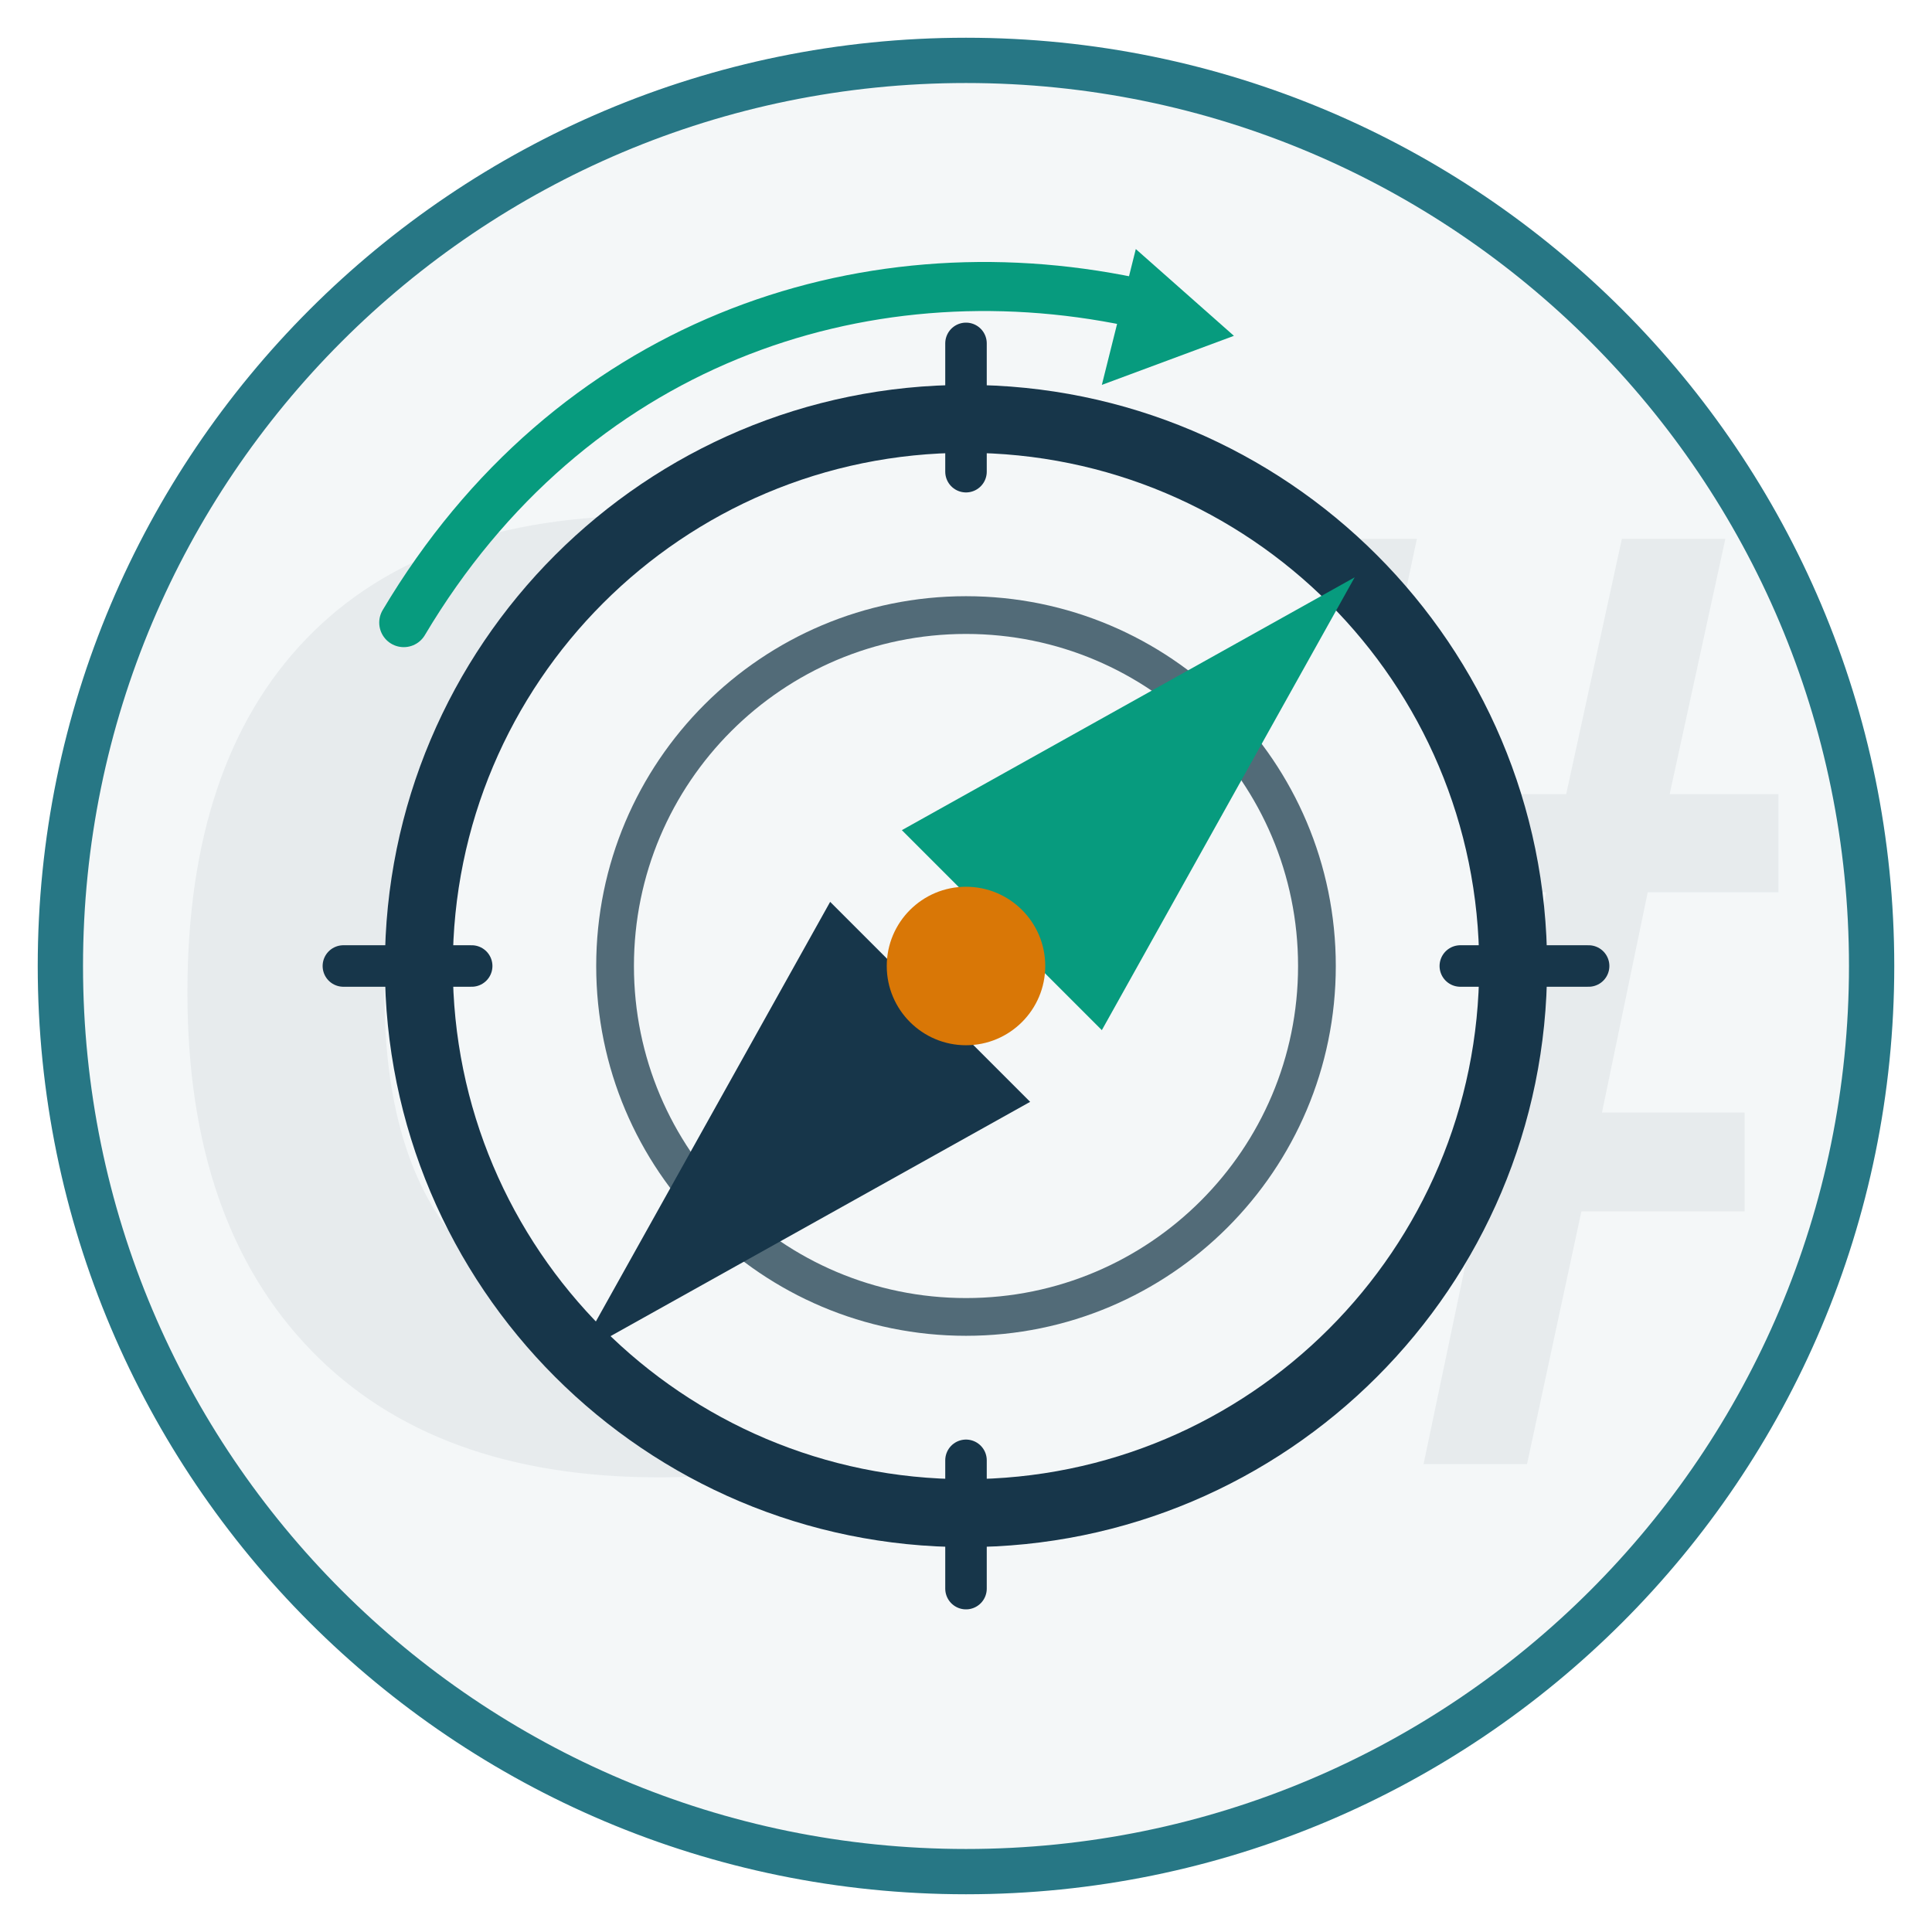
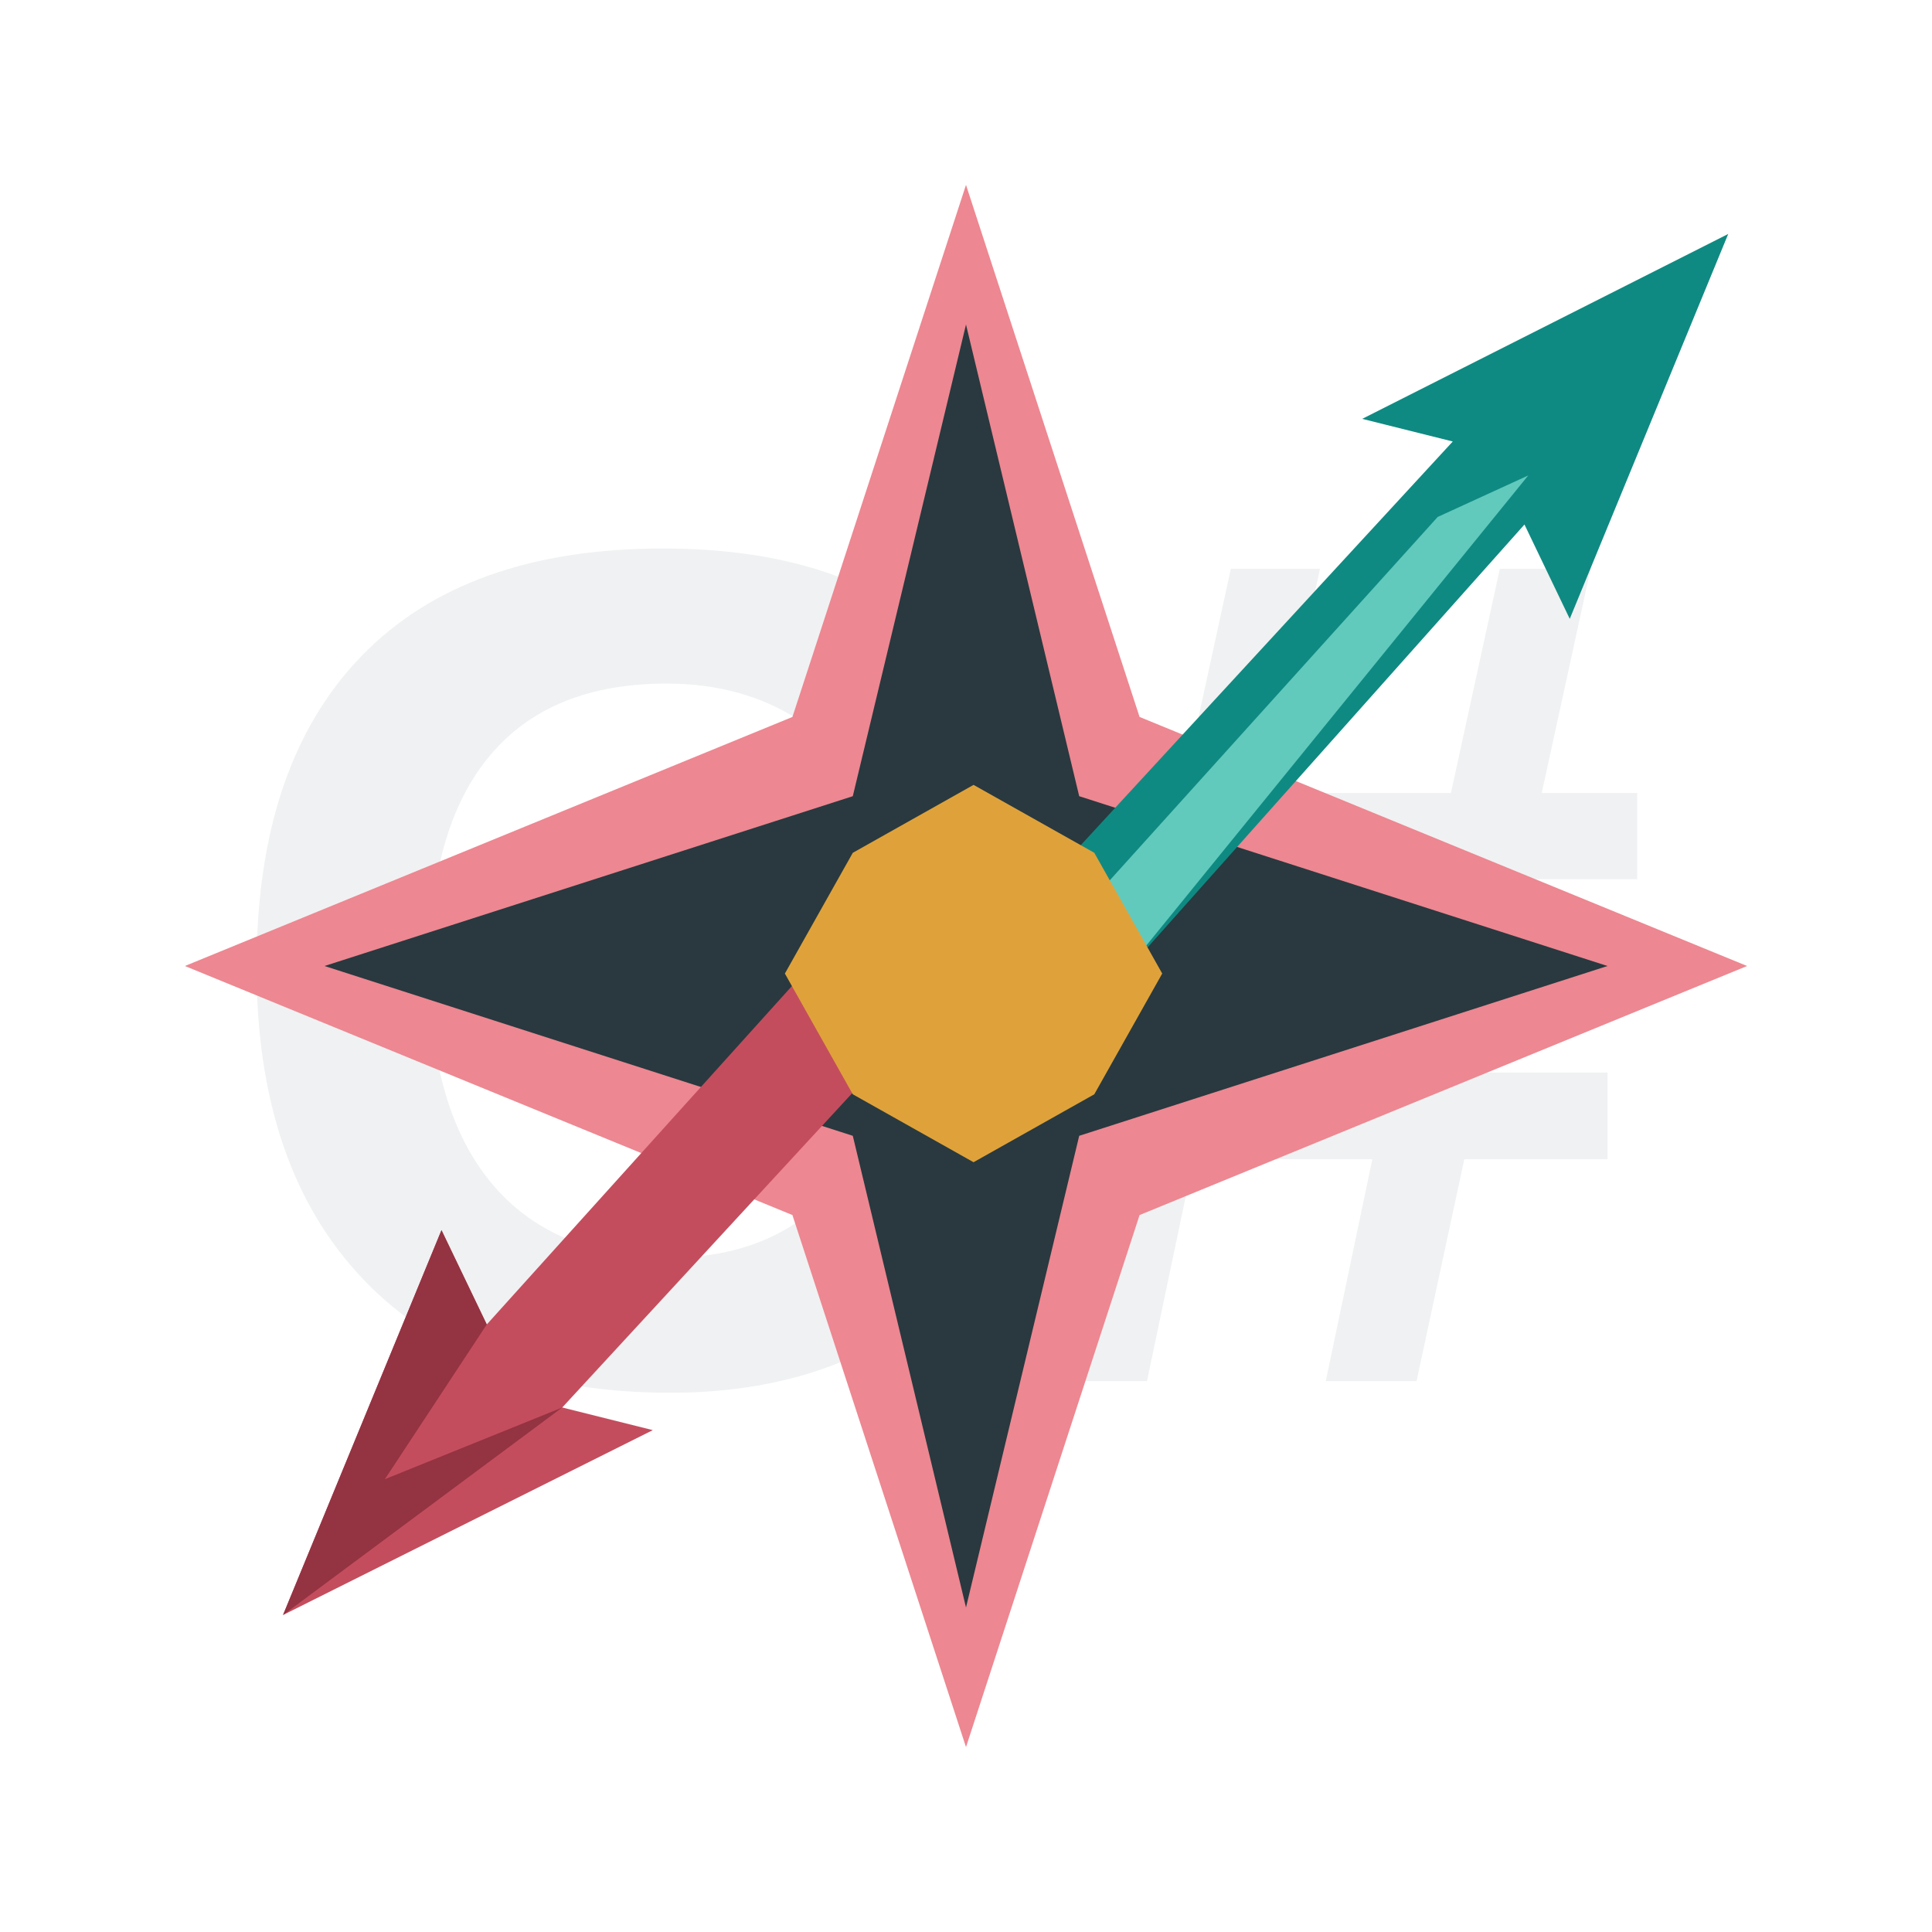
<svg xmlns="http://www.w3.org/2000/svg" viewBox="0 0 512 512" role="img" aria-labelledby="title description">
-   <defs>
-     <clipPath id="badge-clip">
-       <circle cx="256" cy="256" r="232" />
-     </clipPath>
-   </defs>
  <style>
-     :root {
-       color-scheme: light dark;
-     }
- 
-     .badge {
-       fill: #f4f7f8;
-       stroke: #277785;
-     }
- 
-     .badge-fill {
-       fill: #f4f7f8;
-     }
- 
-     .badge-stroke {
-       stroke: #f4f7f8;
-     }
- 
-     .language-mark {
-       fill: #17364a;
-       opacity: 0.06;
-     }
- 
-     .python-upper {
-       fill: #2874a6;
-       opacity: 0.09;
-     }
- 
-     .python-lower {
-       fill: #a77b00;
-       opacity: 0.09;
-     }
- 
-     .python-eye {
-       fill: #f4f7f8;
-     }
- 
-     .accent-fill {
-       fill: #079b7e;
-     }
- 
-     .accent-stroke {
-       stroke: #079b7e;
-     }
- 
-     .solid-fill {
-       fill: #17364a;
-     }
- 
-     .solid-stroke {
-       stroke: #17364a;
-     }
- 
-     .muted-fill {
-       fill: #526b78;
-     }
- 
-     .muted-stroke {
-       stroke: #526b78;
-     }
- 
-     .warm-fill {
-       fill: #d97706;
-     }
- 
-     .warm-stroke {
-       stroke: #d97706;
-     }
- 
+     :root { color-scheme: light dark; }
+     .language-mark { fill: #17323d; opacity: 0.07; } .python-upper { fill: #2874a6; opacity: 0.07; } .python-lower { fill: #aa8108; opacity: 0.07; }
+     .primary { fill: #0f8a82; } .primary-light { fill: #61cabd; } .primary-shade { fill: #08655f; }
+     .secondary { fill: #c44d5d; } .secondary-light { fill: #ed8791; } .secondary-shade { fill: #943342; }
+     .accent { fill: #dfa23a; } .neutral { fill: #29393f; } .shadow { fill: #14262c; opacity: 0.22; }
    @media (prefers-color-scheme: dark) {
-       .badge {
-         fill: #0d2638;
-         stroke: #277785;
-       }
- 
-       .badge-fill {
-         fill: #0d2638;
-       }
- 
-       .badge-stroke {
-         stroke: #0d2638;
-       }
- 
-       .language-mark {
-         fill: #edf2f3;
-         opacity: 0.07;
-       }
- 
-       .python-upper {
-         fill: #79b7df;
-         opacity: 0.1;
-       }
- 
-       .python-lower {
-         fill: #f0c84b;
-         opacity: 0.1;
-       }
- 
-       .python-eye {
-         fill: #0d2638;
-       }
- 
-       .accent-fill {
-         fill: #43d6b1;
-       }
- 
-       .accent-stroke {
-         stroke: #43d6b1;
-       }
- 
-       .solid-fill {
-         fill: #edf2f3;
-       }
- 
-       .solid-stroke {
-         stroke: #edf2f3;
-       }
- 
-       .muted-fill {
-         fill: #8fa2aa;
-       }
- 
-       .muted-stroke {
-         stroke: #8fa2aa;
-       }
- 
-       .warm-fill {
-         fill: #f6b73c;
-       }
- 
-       .warm-stroke {
-         stroke: #f6b73c;
-       }
+       .language-mark { fill: #edf6f3; opacity: 0.08; } .python-upper { fill: #7ec5ed; opacity: 0.08; } .python-lower { fill: #f1ca50; opacity: 0.08; }
+       .primary { fill: #3fc6ba; } .primary-light { fill: #82dfd3; } .primary-shade { fill: #1d9389; }
+       .secondary { fill: #ef6a78; } .secondary-light { fill: #ffa2ac; } .secondary-shade { fill: #bc4857; }
+       .accent { fill: #f2c45d; } .neutral { fill: #e5efec; } .shadow { fill: #02090b; opacity: 0.34; }
    }
  </style>
-   <circle class="badge" cx="256" cy="256" r="240" stroke-width="12" />
-   <g clip-path="url(#badge-clip)">
-     <text class="language-mark" x="256" y="388" font-family="Segoe UI, Arial, sans-serif" font-size="360" font-weight="800" letter-spacing="-18" text-anchor="middle" aria-hidden="true">C#</text>
-     <circle class="solid-stroke badge-fill" cx="256" cy="256" r="145" stroke-width="18" />
-     <circle class="muted-stroke badge-fill" cx="256" cy="256" r="93" stroke-width="10" />
-     <path class="solid-stroke" d="M256 91 V125 M421 256 H387 M256 421 V387 M91 256 H125" fill="none" stroke-width="11" stroke-linecap="round" />
-     <path class="accent-fill" d="M359 153 L292 273 L239 220 Z" />
-     <path class="solid-fill" d="M153 359 L220 239 L273 292 Z" />
-     <circle class="warm-fill" cx="256" cy="256" r="21" />
-     <path class="accent-stroke" d="M107 165 C151 91 228 65 300 80" fill="none" stroke-width="13" stroke-linecap="round" />
-     <path class="accent-fill" d="M327 89 L292 102 L301 66 Z" />
+   <text class="language-mark" x="247" y="366" font-family="Segoe UI, Arial, sans-serif" font-size="316" font-weight="800" letter-spacing="-20" text-anchor="middle" aria-hidden="true">C#</text>
+   <g aria-hidden="true">
+     <path class="secondary-light" d="M256 49 L302 190 L463 256 L302 322 L256 463 L210 322 L49 256 L210 190 Z" />
+     <path class="neutral" d="M256 86 L286 211 L426 256 L286 301 L256 426 L226 301 L86 256 L226 211 Z" />
+     <path class="primary" d="M244 270 L385 117 L361 111 L458 62 L416 164 L404 139 L273 286 Z" />
+     <path class="primary-light" d="M270 260 L381 137 L405 126 L288 270 Z" />
+     <path class="secondary" d="M268 244 L149 373 L173 379 L75 428 L117 326 L129 351 L239 229 Z" />
+     <path class="secondary-shade" d="M149 373 L75 428 L117 326 L129 351 L102 392 Z" />
+     <path class="accent" d="M226 226 L258 208 L290 226 L308 258 L290 290 L258 308 L226 290 L208 258 Z" />
  </g>
</svg>
